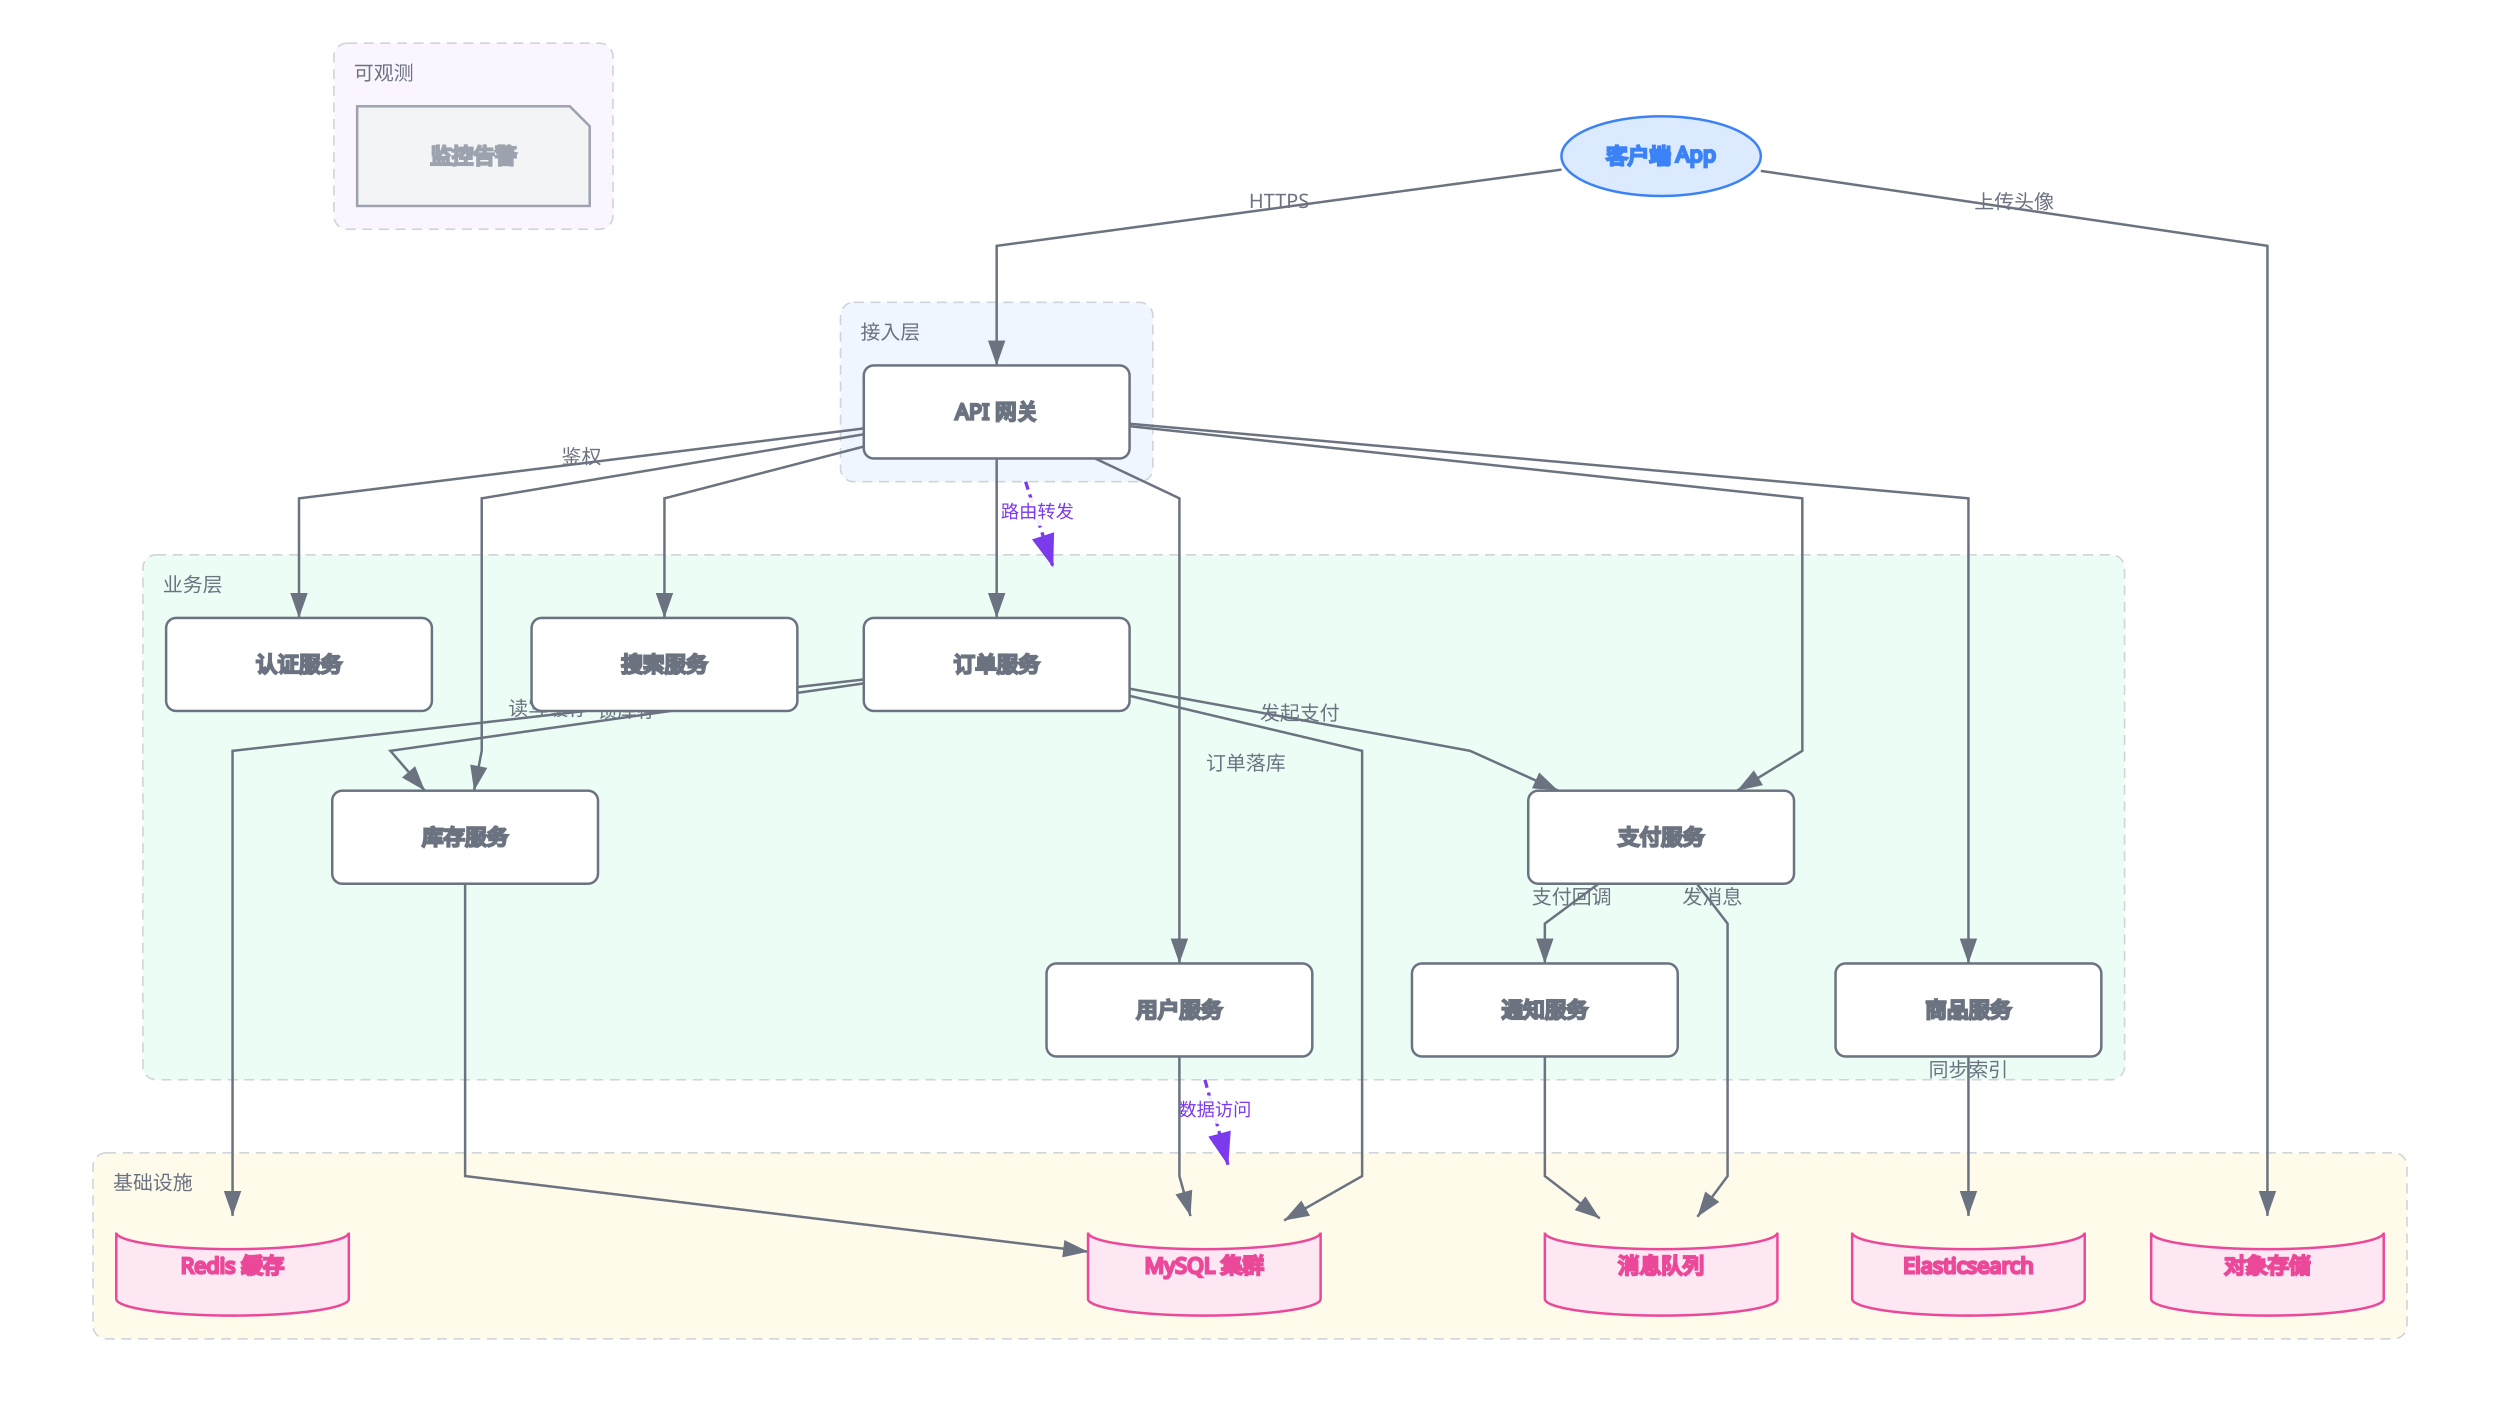
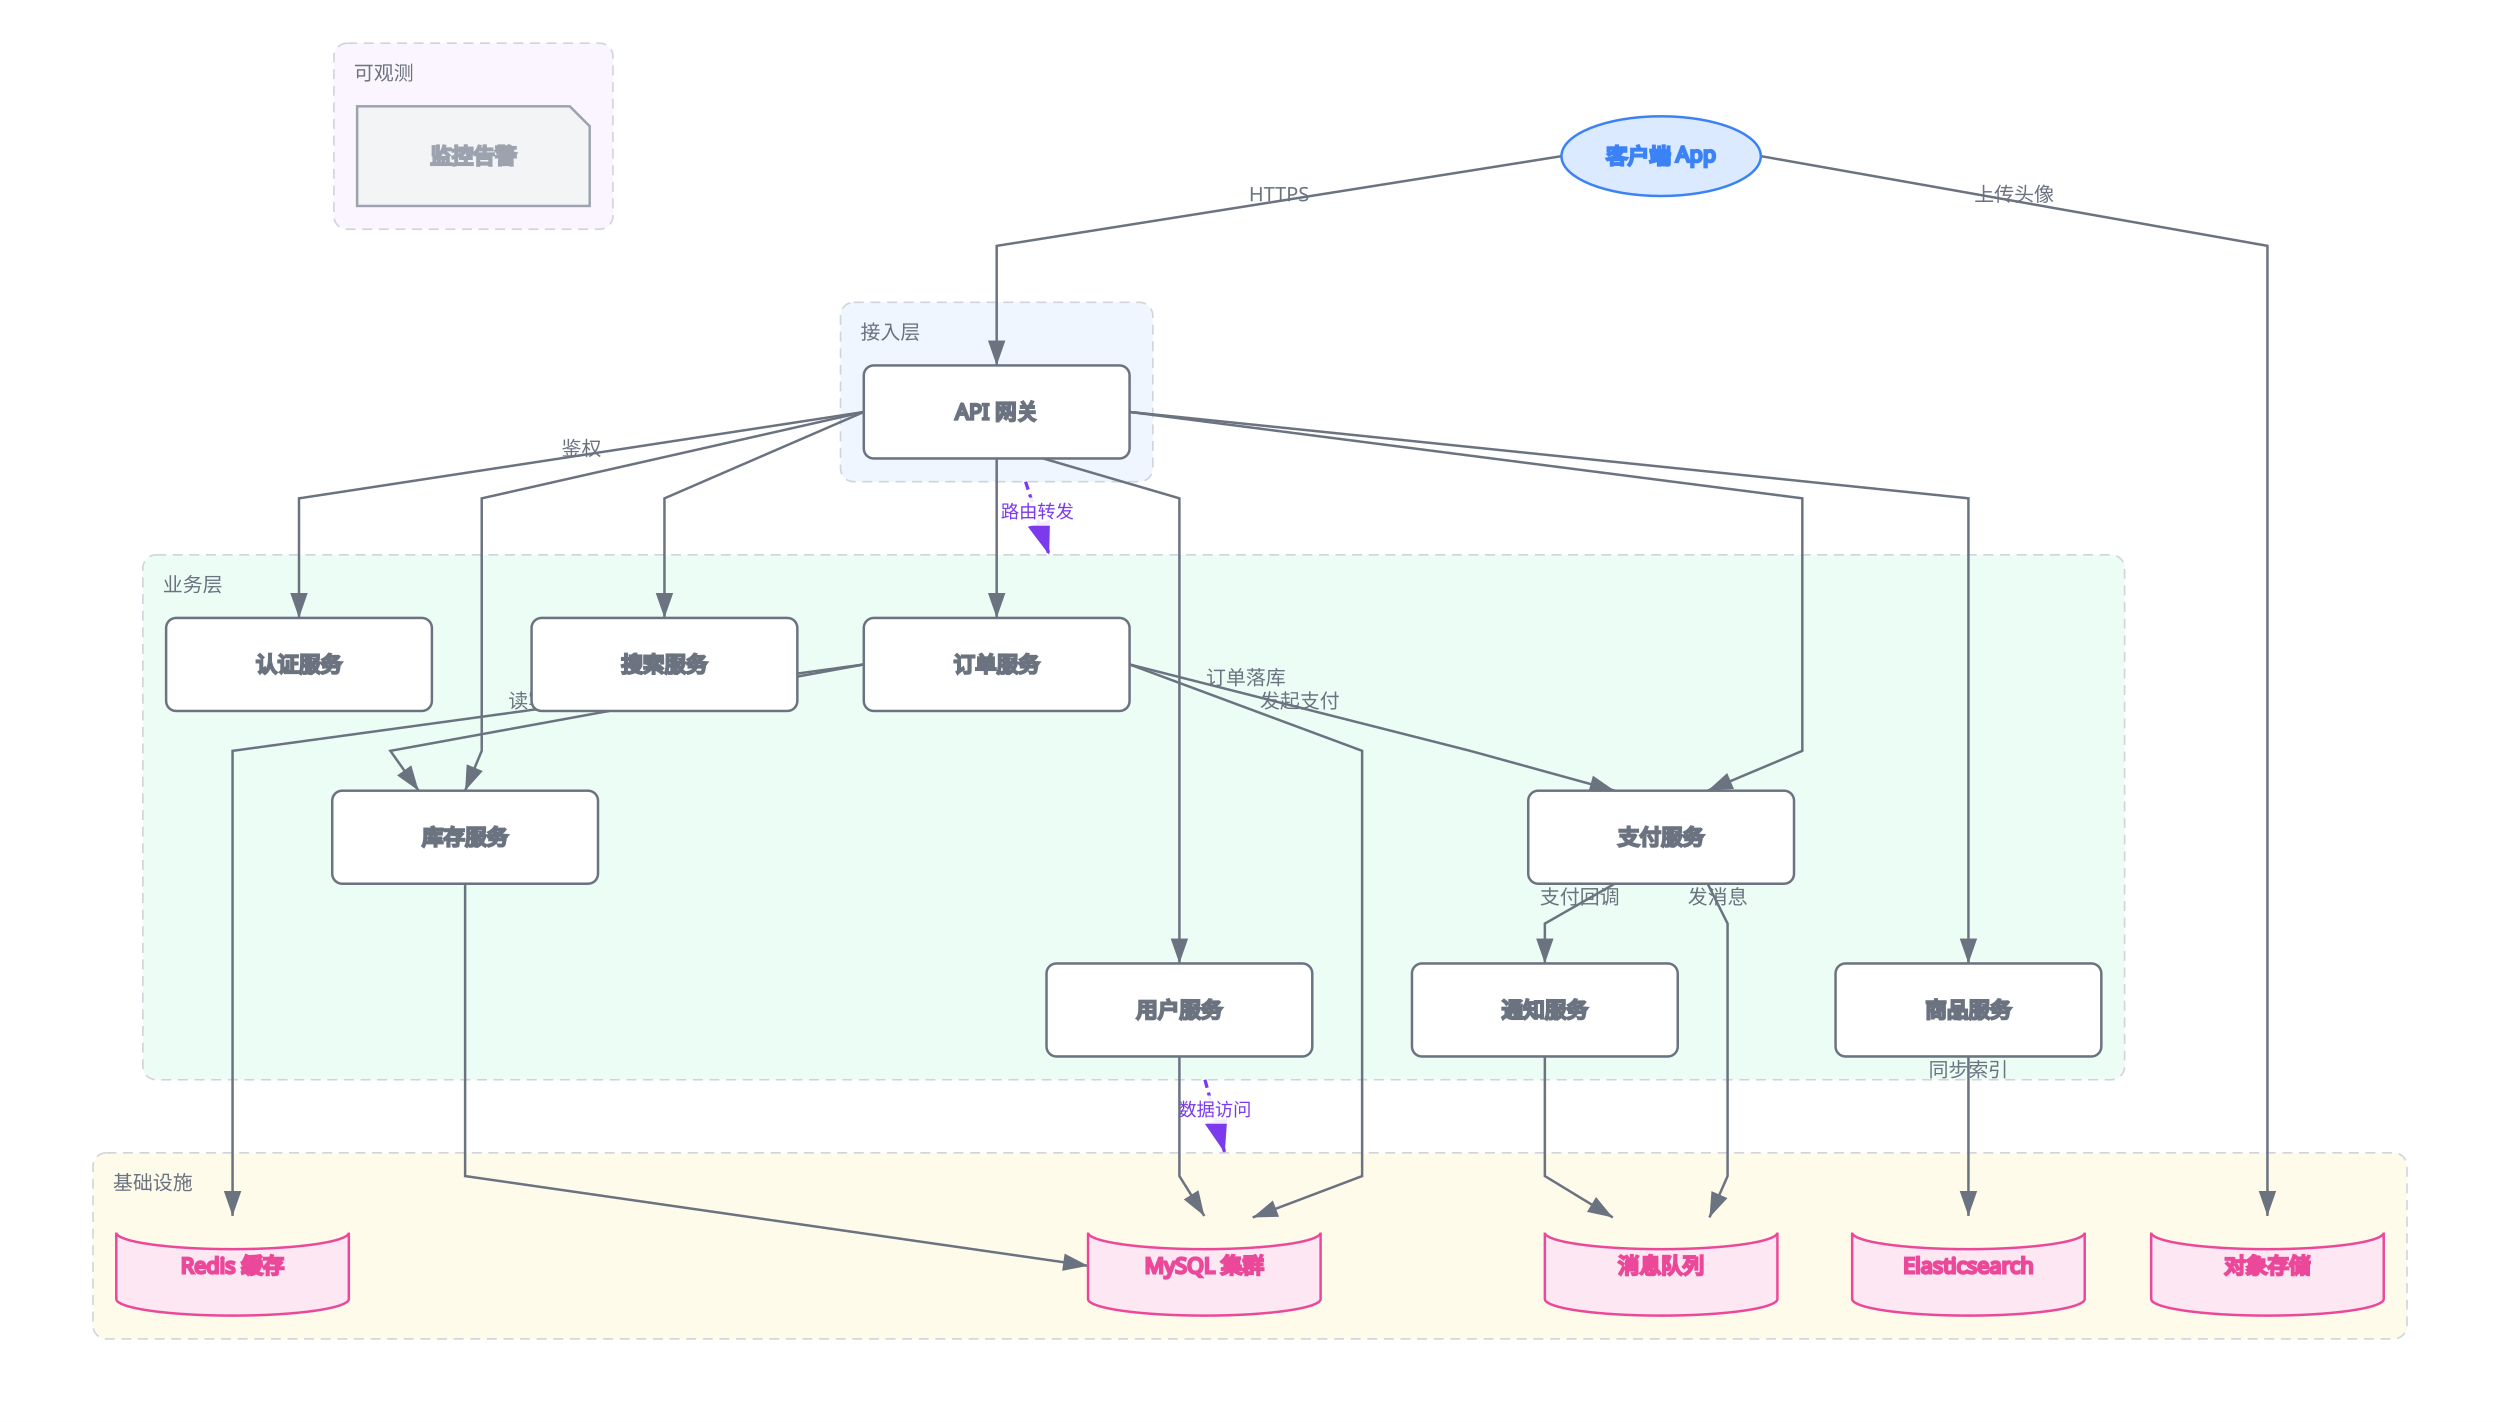
<svg xmlns="http://www.w3.org/2000/svg" width="1505" height="856" viewBox="0 0 1505 856">
  <defs>
    <marker id="arrowhead" markerWidth="10" markerHeight="7" refX="10" refY="3.5" orient="auto">
      <polygon points="0 0, 10 3.5, 0 7" fill="#6b7280" />
    </marker>
    <marker id="arrowhead-purple" markerWidth="10" markerHeight="7" refX="10" refY="3.5" orient="auto">
      <polygon points="0 0, 10 3.5, 0 7" fill="#7c3aed" />
    </marker>
  </defs>
  <rect x="0" y="0" width="1505" height="856" fill="#ffffff" />
  <g class="lgdl-group">
    <rect x="506" y="182" width="188" height="108" rx="8" fill="#eff6ff" stroke="#d1d5db" stroke-dasharray="6 4" />
    <text x="518" y="200" font-family="'Segoe UI', 'PingFang SC', 'Microsoft YaHei', sans-serif" font-size="12" fill="#6b7280" text-anchor="start" dominant-baseline="middle">接入层</text>
  </g>
  <g class="lgdl-group">
    <rect x="86" y="334" width="1193" height="316" rx="8" fill="#ecfdf5" stroke="#d1d5db" stroke-dasharray="6 4" />
    <text x="98" y="352" font-family="'Segoe UI', 'PingFang SC', 'Microsoft YaHei', sans-serif" font-size="12" fill="#6b7280" text-anchor="start" dominant-baseline="middle">业务层</text>
  </g>
  <g class="lgdl-group">
    <rect x="56" y="694" width="1393" height="112" rx="8" fill="#fffbeb" stroke="#d1d5db" stroke-dasharray="6 4" />
    <text x="68" y="712" font-family="'Segoe UI', 'PingFang SC', 'Microsoft YaHei', sans-serif" font-size="12" fill="#6b7280" text-anchor="start" dominant-baseline="middle">基础设施</text>
  </g>
  <g class="lgdl-group">
    <rect x="201" y="26" width="168" height="112" rx="8" fill="#faf5ff" stroke="#d1d5db" stroke-dasharray="6 4" />
    <text x="213" y="44" font-family="'Segoe UI', 'PingFang SC', 'Microsoft YaHei', sans-serif" font-size="12" fill="#6b7280" text-anchor="start" dominant-baseline="middle">可观测</text>
  </g>
  <g class="lgdl-aggregate-edge">
-     <line x1="617.402" y1="290" x2="634.036" y2="341.614" stroke="#7c3aed" stroke-width="2" stroke-dasharray="5 3" marker-end="url(#arrowhead-purple)" />
+     <line x1="617.402" y1="290" x2="631.582" y2="334" stroke="#7c3aed" stroke-width="2" stroke-dasharray="5 3" marker-end="url(#arrowhead-purple)" />
    <rect x="598.5" y="299.5" width="52" height="17" rx="3" fill="#ffffff" opacity="0.9" />
    <text x="624.492" y="308" font-family="'Segoe UI', 'PingFang SC', 'Microsoft YaHei', sans-serif" font-size="11" fill="#7c3aed" text-anchor="middle" dominant-baseline="middle">路由转发</text>
  </g>
  <g class="lgdl-aggregate-edge">
-     <line x1="725.368" y1="650" x2="739.401" y2="701.721" stroke="#7c3aed" stroke-width="2" stroke-dasharray="5 3" marker-end="url(#arrowhead-purple)" />
+     <line x1="725.368" y1="650" x2="737.306" y2="694" stroke="#7c3aed" stroke-width="2" stroke-dasharray="5 3" marker-end="url(#arrowhead-purple)" />
    <rect x="705.3" y="659.5" width="52" height="17" rx="3" fill="#ffffff" opacity="0.9" />
    <text x="731.337" y="668" font-family="'Segoe UI', 'PingFang SC', 'Microsoft YaHei', sans-serif" font-size="11" fill="#7c3aed" text-anchor="middle" dominant-baseline="middle">数据访问</text>
  </g>
  <g class="lgdl-edge">
-     <path d="M 940,102.1 L 600,148 L 600,172 L 600,196 L 600,220" fill="none" stroke="#6b7280" stroke-width="1.5" marker-end="url(#arrowhead)" />
-     <text x="770" y="121.05" font-family="'Segoe UI', 'PingFang SC', 'Microsoft YaHei', sans-serif" font-size="12" fill="#6b7280" text-anchor="middle" dominant-baseline="middle">HTTPS</text>
+     <path d="M 940,94 L 600,148 L 600,172 L 600,196 L 600,220" fill="none" stroke="#6b7280" stroke-width="1.5" marker-end="url(#arrowhead)" />
+     <text x="770" y="117" font-family="'Segoe UI', 'PingFang SC', 'Microsoft YaHei', sans-serif" font-size="12" fill="#6b7280" text-anchor="middle" dominant-baseline="middle">HTTPS</text>
  </g>
  <g class="lgdl-edge">
-     <path d="M 520,257.905 L 180,300 L 180,324 L 180,348 L 180,372" fill="none" stroke="#6b7280" stroke-width="1.5" marker-end="url(#arrowhead)" />
-     <text x="350" y="274.952" font-family="'Segoe UI', 'PingFang SC', 'Microsoft YaHei', sans-serif" font-size="12" fill="#6b7280" text-anchor="middle" dominant-baseline="middle">鉴权</text>
+     <path d="M 520,248 L 180,300 L 180,324 L 180,348 L 180,372" fill="none" stroke="#6b7280" stroke-width="1.5" marker-end="url(#arrowhead)" />
+     <text x="350" y="270" font-family="'Segoe UI', 'PingFang SC', 'Microsoft YaHei', sans-serif" font-size="12" fill="#6b7280" text-anchor="middle" dominant-baseline="middle">鉴权</text>
  </g>
  <g class="lgdl-edge">
-     <path d="M 659.231,276 L 710,300 L 710,324 L 710,348 L 710,400 L 710,452 L 710,504 L 710,556 L 710,580" fill="none" stroke="#6b7280" stroke-width="1.5" marker-end="url(#arrowhead)" />
+     <path d="M 628,276 L 710,300 L 710,324 L 710,348 L 710,400 L 710,452 L 710,504 L 710,556 L 710,580" fill="none" stroke="#6b7280" stroke-width="1.5" marker-end="url(#arrowhead)" />
  </g>
  <g class="lgdl-edge">
-     <path d="M 680,255.111 L 1185,300 L 1185,324 L 1185,348 L 1185,400 L 1185,452 L 1185,504 L 1185,556 L 1185,580" fill="none" stroke="#6b7280" stroke-width="1.5" marker-end="url(#arrowhead)" />
+     <path d="M 680,248 L 1185,300 L 1185,324 L 1185,348 L 1185,400 L 1185,452 L 1185,504 L 1185,556 L 1185,580" fill="none" stroke="#6b7280" stroke-width="1.5" marker-end="url(#arrowhead)" />
  </g>
  <g class="lgdl-edge">
    <path d="M 600,276 L 600,300 L 600,324 L 600,348 L 600,372" fill="none" stroke="#6b7280" stroke-width="1.5" marker-end="url(#arrowhead)" />
  </g>
  <g class="lgdl-edge">
-     <path d="M 520,261.419 L 290,300 L 290,324 L 290,348 L 290,400 L 290,452 L 285.385,476" fill="none" stroke="#6b7280" stroke-width="1.5" marker-end="url(#arrowhead)" />
+     <path d="M 520,248 L 290,300 L 290,324 L 290,348 L 290,400 L 290,452 L 280,476" fill="none" stroke="#6b7280" stroke-width="1.5" marker-end="url(#arrowhead)" />
  </g>
  <g class="lgdl-edge">
-     <path d="M 680,256.577 L 1085,300 L 1085,324 L 1085,348 L 1085,400 L 1085,452 L 1045.769,476" fill="none" stroke="#6b7280" stroke-width="1.5" marker-end="url(#arrowhead)" />
+     <path d="M 680,248 L 1085,300 L 1085,324 L 1085,348 L 1085,400 L 1085,452 L 1028,476" fill="none" stroke="#6b7280" stroke-width="1.5" marker-end="url(#arrowhead)" />
  </g>
  <g class="lgdl-edge">
-     <path d="M 520,268.8 L 400,300 L 400,324 L 400,348 L 400,372" fill="none" stroke="#6b7280" stroke-width="1.5" marker-end="url(#arrowhead)" />
+     <path d="M 520,248 L 400,300 L 400,324 L 400,348 L 400,372" fill="none" stroke="#6b7280" stroke-width="1.5" marker-end="url(#arrowhead)" />
  </g>
  <g class="lgdl-edge">
-     <path d="M 520,411.397 L 235,452 L 255.769,476" fill="none" stroke="#6b7280" stroke-width="1.5" marker-end="url(#arrowhead)" />
-     <text x="377.5" y="427.699" font-family="'Segoe UI', 'PingFang SC', 'Microsoft YaHei', sans-serif" font-size="12" fill="#6b7280" text-anchor="middle" dominant-baseline="middle">锁库存</text>
+     <path d="M 520,400 L 235,452 L 252,476" fill="none" stroke="#6b7280" stroke-width="1.5" marker-end="url(#arrowhead)" />
+     <text x="377.5" y="422" font-family="'Segoe UI', 'PingFang SC', 'Microsoft YaHei', sans-serif" font-size="12" fill="#6b7280" text-anchor="middle" dominant-baseline="middle">锁库存</text>
  </g>
  <g class="lgdl-edge">
-     <path d="M 680,414.596 L 885,452 L 938.077,476" fill="none" stroke="#6b7280" stroke-width="1.5" marker-end="url(#arrowhead)" />
-     <text x="782.5" y="429.298" font-family="'Segoe UI', 'PingFang SC', 'Microsoft YaHei', sans-serif" font-size="12" fill="#6b7280" text-anchor="middle" dominant-baseline="middle">发起支付</text>
+     <path d="M 680,400 L 885,452 L 972,476" fill="none" stroke="#6b7280" stroke-width="1.5" marker-end="url(#arrowhead)" />
+     <text x="782.5" y="422" font-family="'Segoe UI', 'PingFang SC', 'Microsoft YaHei', sans-serif" font-size="12" fill="#6b7280" text-anchor="middle" dominant-baseline="middle">发起支付</text>
  </g>
  <g class="lgdl-edge">
-     <path d="M 962.308,532 L 930,556 L 930,580" fill="none" stroke="#6b7280" stroke-width="1.5" marker-end="url(#arrowhead)" />
-     <text x="946.154" y="540" font-family="'Segoe UI', 'PingFang SC', 'Microsoft YaHei', sans-serif" font-size="12" fill="#6b7280" text-anchor="middle" dominant-baseline="middle">支付回调</text>
+     <path d="M 972,532 L 930,556 L 930,580" fill="none" stroke="#6b7280" stroke-width="1.5" marker-end="url(#arrowhead)" />
+     <text x="951" y="540" font-family="'Segoe UI', 'PingFang SC', 'Microsoft YaHei', sans-serif" font-size="12" fill="#6b7280" text-anchor="middle" dominant-baseline="middle">支付回调</text>
  </g>
  <g class="lgdl-edge">
-     <path d="M 520,409.043 L 140,452 L 140,504 L 140,556 L 140,608 L 140,660 L 140,684 L 140,708 L 140,732" fill="none" stroke="#6b7280" stroke-width="1.5" marker-end="url(#arrowhead)" />
-     <text x="330" y="426.522" font-family="'Segoe UI', 'PingFang SC', 'Microsoft YaHei', sans-serif" font-size="12" fill="#6b7280" text-anchor="middle" dominant-baseline="middle">读写缓存</text>
+     <path d="M 520,400 L 140,452 L 140,504 L 140,556 L 140,608 L 140,660 L 140,684 L 140,708 L 140,732" fill="none" stroke="#6b7280" stroke-width="1.5" marker-end="url(#arrowhead)" />
+     <text x="330" y="422" font-family="'Segoe UI', 'PingFang SC', 'Microsoft YaHei', sans-serif" font-size="12" fill="#6b7280" text-anchor="middle" dominant-baseline="middle">读写缓存</text>
  </g>
  <g class="lgdl-edge">
-     <path d="M 680,418.909 L 820,452 L 820,504 L 820,556 L 820,608 L 820,660 L 820,684 L 820,708 L 772.992,734.72" fill="none" stroke="#6b7280" stroke-width="1.5" marker-end="url(#arrowhead)" />
-     <text x="750" y="459.455" font-family="'Segoe UI', 'PingFang SC', 'Microsoft YaHei', sans-serif" font-size="12" fill="#6b7280" text-anchor="middle" dominant-baseline="middle">订单落库</text>
+     <path d="M 680,400 L 820,452 L 820,504 L 820,556 L 820,608 L 820,660 L 820,684 L 820,708 L 754.095,732.905" fill="none" stroke="#6b7280" stroke-width="1.5" marker-end="url(#arrowhead)" />
+     <text x="750" y="408" font-family="'Segoe UI', 'PingFang SC', 'Microsoft YaHei', sans-serif" font-size="12" fill="#6b7280" text-anchor="middle" dominant-baseline="middle">订单落库</text>
  </g>
  <g class="lgdl-edge">
-     <path d="M 710,636 L 710,660 L 710,684 L 710,708 L 716.686,732.071" fill="none" stroke="#6b7280" stroke-width="1.5" marker-end="url(#arrowhead)" />
+     <path d="M 710,636 L 710,660 L 710,684 L 710,708 L 725,732" fill="none" stroke="#6b7280" stroke-width="1.5" marker-end="url(#arrowhead)" />
  </g>
  <g class="lgdl-edge">
-     <path d="M 280,532 L 280,556 L 280,608 L 280,660 L 280,684 L 280,708 L 655,753.506" fill="none" stroke="#6b7280" stroke-width="1.5" marker-end="url(#arrowhead)" />
+     <path d="M 280,532 L 280,556 L 280,608 L 280,660 L 280,684 L 280,708 L 655,762" fill="none" stroke="#6b7280" stroke-width="1.5" marker-end="url(#arrowhead)" />
  </g>
  <g class="lgdl-edge">
-     <path d="M 1021.538,532 L 1040,556 L 1040,608 L 1040,660 L 1040,684 L 1040,708 L 1021.852,732.5" fill="none" stroke="#6b7280" stroke-width="1.5" marker-end="url(#arrowhead)" />
-     <text x="1030.769" y="540" font-family="'Segoe UI', 'PingFang SC', 'Microsoft YaHei', sans-serif" font-size="12" fill="#6b7280" text-anchor="middle" dominant-baseline="middle">发消息</text>
+     <path d="M 1028,532 L 1040,556 L 1040,608 L 1040,660 L 1040,684 L 1040,708 L 1029.095,732.905" fill="none" stroke="#6b7280" stroke-width="1.5" marker-end="url(#arrowhead)" />
+     <text x="1034" y="540" font-family="'Segoe UI', 'PingFang SC', 'Microsoft YaHei', sans-serif" font-size="12" fill="#6b7280" text-anchor="middle" dominant-baseline="middle">发消息</text>
  </g>
  <g class="lgdl-edge">
-     <path d="M 930,636 L 930,660 L 930,684 L 930,708 L 963.063,733.506" fill="none" stroke="#6b7280" stroke-width="1.5" marker-end="url(#arrowhead)" />
+     <path d="M 930,636 L 930,660 L 930,684 L 930,708 L 970.905,732.905" fill="none" stroke="#6b7280" stroke-width="1.5" marker-end="url(#arrowhead)" />
  </g>
  <g class="lgdl-edge">
    <path d="M 1185,636 L 1185,660 L 1185,684 L 1185,708 L 1185,732" fill="none" stroke="#6b7280" stroke-width="1.5" marker-end="url(#arrowhead)" />
    <text x="1185" y="644" font-family="'Segoe UI', 'PingFang SC', 'Microsoft YaHei', sans-serif" font-size="12" fill="#6b7280" text-anchor="middle" dominant-baseline="middle">同步索引</text>
  </g>
  <g class="lgdl-edge">
-     <path d="M 1060,102.877 L 1365,148 L 1365,172 L 1365,196 L 1365,248 L 1365,300 L 1365,324 L 1365,348 L 1365,400 L 1365,452 L 1365,504 L 1365,556 L 1365,608 L 1365,660 L 1365,684 L 1365,708 L 1365,732" fill="none" stroke="#6b7280" stroke-width="1.5" marker-end="url(#arrowhead)" />
-     <text x="1212.5" y="121.438" font-family="'Segoe UI', 'PingFang SC', 'Microsoft YaHei', sans-serif" font-size="12" fill="#6b7280" text-anchor="middle" dominant-baseline="middle">上传头像</text>
+     <path d="M 1060,94 L 1365,148 L 1365,172 L 1365,196 L 1365,248 L 1365,300 L 1365,324 L 1365,348 L 1365,400 L 1365,452 L 1365,504 L 1365,556 L 1365,608 L 1365,660 L 1365,684 L 1365,708 L 1365,732" fill="none" stroke="#6b7280" stroke-width="1.5" marker-end="url(#arrowhead)" />
+     <text x="1212.5" y="117" font-family="'Segoe UI', 'PingFang SC', 'Microsoft YaHei', sans-serif" font-size="12" fill="#6b7280" text-anchor="middle" dominant-baseline="middle">上传头像</text>
  </g>
  <g class="lgdl-node" fill="#dbeafe" stroke="#3b82f6" stroke-width="1.5">
    <rect x="940" y="70" width="120" height="48" rx="60" ry="60" />
    <text x="1000" y="94" font-family="'Segoe UI', 'PingFang SC', 'Microsoft YaHei', sans-serif" font-size="13" fill="#1f2937" text-anchor="middle" dominant-baseline="middle">客户端 App</text>
  </g>
  <g class="lgdl-node" fill="#ffffff" stroke="#6b7280" stroke-width="1.5">
    <rect x="520" y="220" width="160" height="56" rx="6" ry="6" />
    <text x="600" y="248" font-family="'Segoe UI', 'PingFang SC', 'Microsoft YaHei', sans-serif" font-size="13" fill="#1f2937" text-anchor="middle" dominant-baseline="middle">API 网关</text>
  </g>
  <g class="lgdl-node" fill="#ffffff" stroke="#6b7280" stroke-width="1.5">
    <rect x="100" y="372" width="160" height="56" rx="6" ry="6" />
    <text x="180" y="400" font-family="'Segoe UI', 'PingFang SC', 'Microsoft YaHei', sans-serif" font-size="13" fill="#1f2937" text-anchor="middle" dominant-baseline="middle">认证服务</text>
  </g>
  <g class="lgdl-node" fill="#ffffff" stroke="#6b7280" stroke-width="1.5">
    <rect x="630" y="580" width="160" height="56" rx="6" ry="6" />
    <text x="710" y="608" font-family="'Segoe UI', 'PingFang SC', 'Microsoft YaHei', sans-serif" font-size="13" fill="#1f2937" text-anchor="middle" dominant-baseline="middle">用户服务</text>
  </g>
  <g class="lgdl-node" fill="#ffffff" stroke="#6b7280" stroke-width="1.5">
    <rect x="1105" y="580" width="160" height="56" rx="6" ry="6" />
    <text x="1185" y="608" font-family="'Segoe UI', 'PingFang SC', 'Microsoft YaHei', sans-serif" font-size="13" fill="#1f2937" text-anchor="middle" dominant-baseline="middle">商品服务</text>
  </g>
  <g class="lgdl-node" fill="#ffffff" stroke="#6b7280" stroke-width="1.5">
    <rect x="520" y="372" width="160" height="56" rx="6" ry="6" />
    <text x="600" y="400" font-family="'Segoe UI', 'PingFang SC', 'Microsoft YaHei', sans-serif" font-size="13" fill="#1f2937" text-anchor="middle" dominant-baseline="middle">订单服务</text>
  </g>
  <g class="lgdl-node" fill="#ffffff" stroke="#6b7280" stroke-width="1.5">
    <rect x="200" y="476" width="160" height="56" rx="6" ry="6" />
    <text x="280" y="504" font-family="'Segoe UI', 'PingFang SC', 'Microsoft YaHei', sans-serif" font-size="13" fill="#1f2937" text-anchor="middle" dominant-baseline="middle">库存服务</text>
  </g>
  <g class="lgdl-node" fill="#ffffff" stroke="#6b7280" stroke-width="1.5">
    <rect x="920" y="476" width="160" height="56" rx="6" ry="6" />
    <text x="1000" y="504" font-family="'Segoe UI', 'PingFang SC', 'Microsoft YaHei', sans-serif" font-size="13" fill="#1f2937" text-anchor="middle" dominant-baseline="middle">支付服务</text>
  </g>
  <g class="lgdl-node" fill="#ffffff" stroke="#6b7280" stroke-width="1.5">
    <rect x="850" y="580" width="160" height="56" rx="6" ry="6" />
    <text x="930" y="608" font-family="'Segoe UI', 'PingFang SC', 'Microsoft YaHei', sans-serif" font-size="13" fill="#1f2937" text-anchor="middle" dominant-baseline="middle">通知服务</text>
  </g>
  <g class="lgdl-node" fill="#ffffff" stroke="#6b7280" stroke-width="1.5">
    <rect x="320" y="372" width="160" height="56" rx="6" ry="6" />
    <text x="400" y="400" font-family="'Segoe UI', 'PingFang SC', 'Microsoft YaHei', sans-serif" font-size="13" fill="#1f2937" text-anchor="middle" dominant-baseline="middle">搜索服务</text>
  </g>
  <g class="lgdl-node" fill="#fce7f3" stroke="#ec4899" stroke-width="1.5">
    <path d="M 70,742 L 70,782 A 70,10 0 0 0 210,782 L 210,742 A 70,10 0 0 1 70,742 Z" />
    <text x="140" y="762" font-family="'Segoe UI', 'PingFang SC', 'Microsoft YaHei', sans-serif" font-size="13" fill="#1f2937" text-anchor="middle" dominant-baseline="middle">Redis 缓存</text>
  </g>
  <g class="lgdl-node" fill="#fce7f3" stroke="#ec4899" stroke-width="1.5">
    <path d="M 655,742 L 655,782 A 70,10 0 0 0 795,782 L 795,742 A 70,10 0 0 1 655,742 Z" />
    <text x="725" y="762" font-family="'Segoe UI', 'PingFang SC', 'Microsoft YaHei', sans-serif" font-size="13" fill="#1f2937" text-anchor="middle" dominant-baseline="middle">MySQL 集群</text>
  </g>
  <g class="lgdl-node" fill="#fce7f3" stroke="#ec4899" stroke-width="1.5">
    <path d="M 930,742 L 930,782 A 70,10 0 0 0 1070,782 L 1070,742 A 70,10 0 0 1 930,742 Z" />
    <text x="1000" y="762" font-family="'Segoe UI', 'PingFang SC', 'Microsoft YaHei', sans-serif" font-size="13" fill="#1f2937" text-anchor="middle" dominant-baseline="middle">消息队列</text>
  </g>
  <g class="lgdl-node" fill="#fce7f3" stroke="#ec4899" stroke-width="1.5">
    <path d="M 1115,742 L 1115,782 A 70,10 0 0 0 1255,782 L 1255,742 A 70,10 0 0 1 1115,742 Z" />
    <text x="1185" y="762" font-family="'Segoe UI', 'PingFang SC', 'Microsoft YaHei', sans-serif" font-size="13" fill="#1f2937" text-anchor="middle" dominant-baseline="middle">Elasticsearch</text>
  </g>
  <g class="lgdl-node" fill="#fce7f3" stroke="#ec4899" stroke-width="1.5">
    <path d="M 1295,742 L 1295,782 A 70,10 0 0 0 1435,782 L 1435,742 A 70,10 0 0 1 1295,742 Z" />
    <text x="1365" y="762" font-family="'Segoe UI', 'PingFang SC', 'Microsoft YaHei', sans-serif" font-size="13" fill="#1f2937" text-anchor="middle" dominant-baseline="middle">对象存储</text>
  </g>
  <g class="lgdl-node" fill="#f3f4f6" stroke="#9ca3af" stroke-width="1.5">
    <path d="M 215,64 L 343,64 L 355,76 L 355,124 L 215,124 Z" />
    <text x="285" y="94" font-family="'Segoe UI', 'PingFang SC', 'Microsoft YaHei', sans-serif" font-size="13" fill="#1f2937" text-anchor="middle" dominant-baseline="middle">监控告警</text>
  </g>
</svg>
